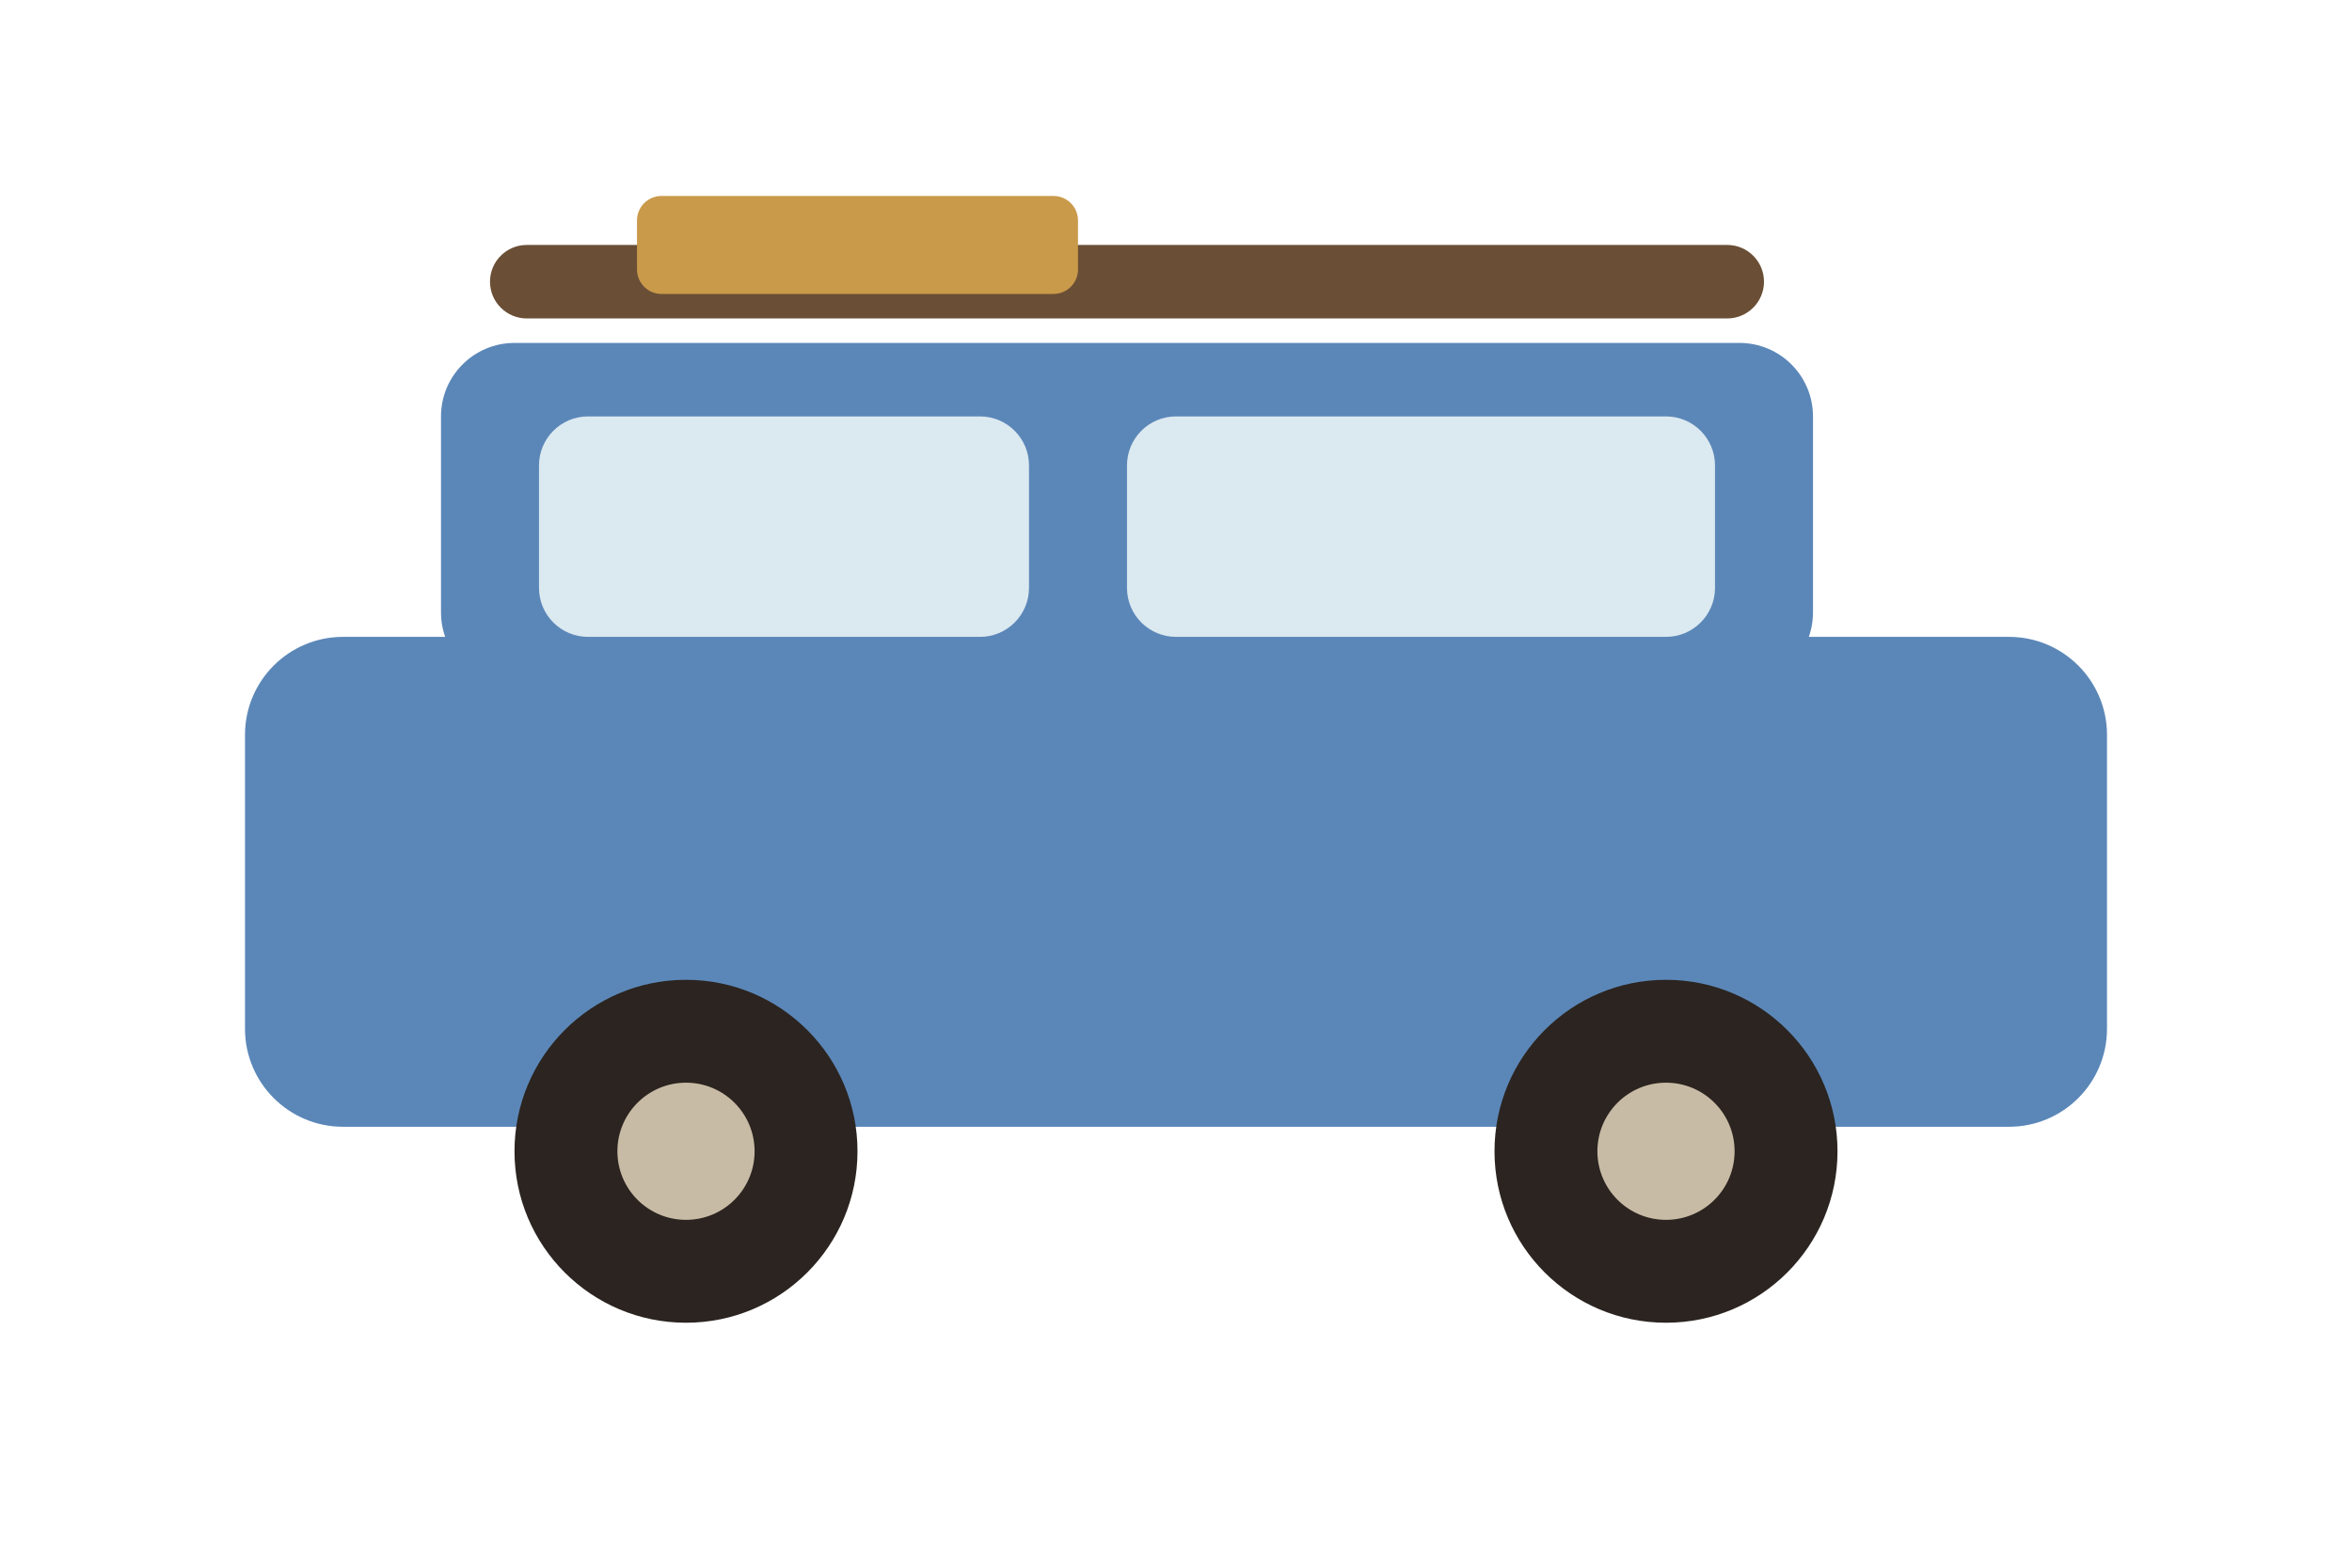
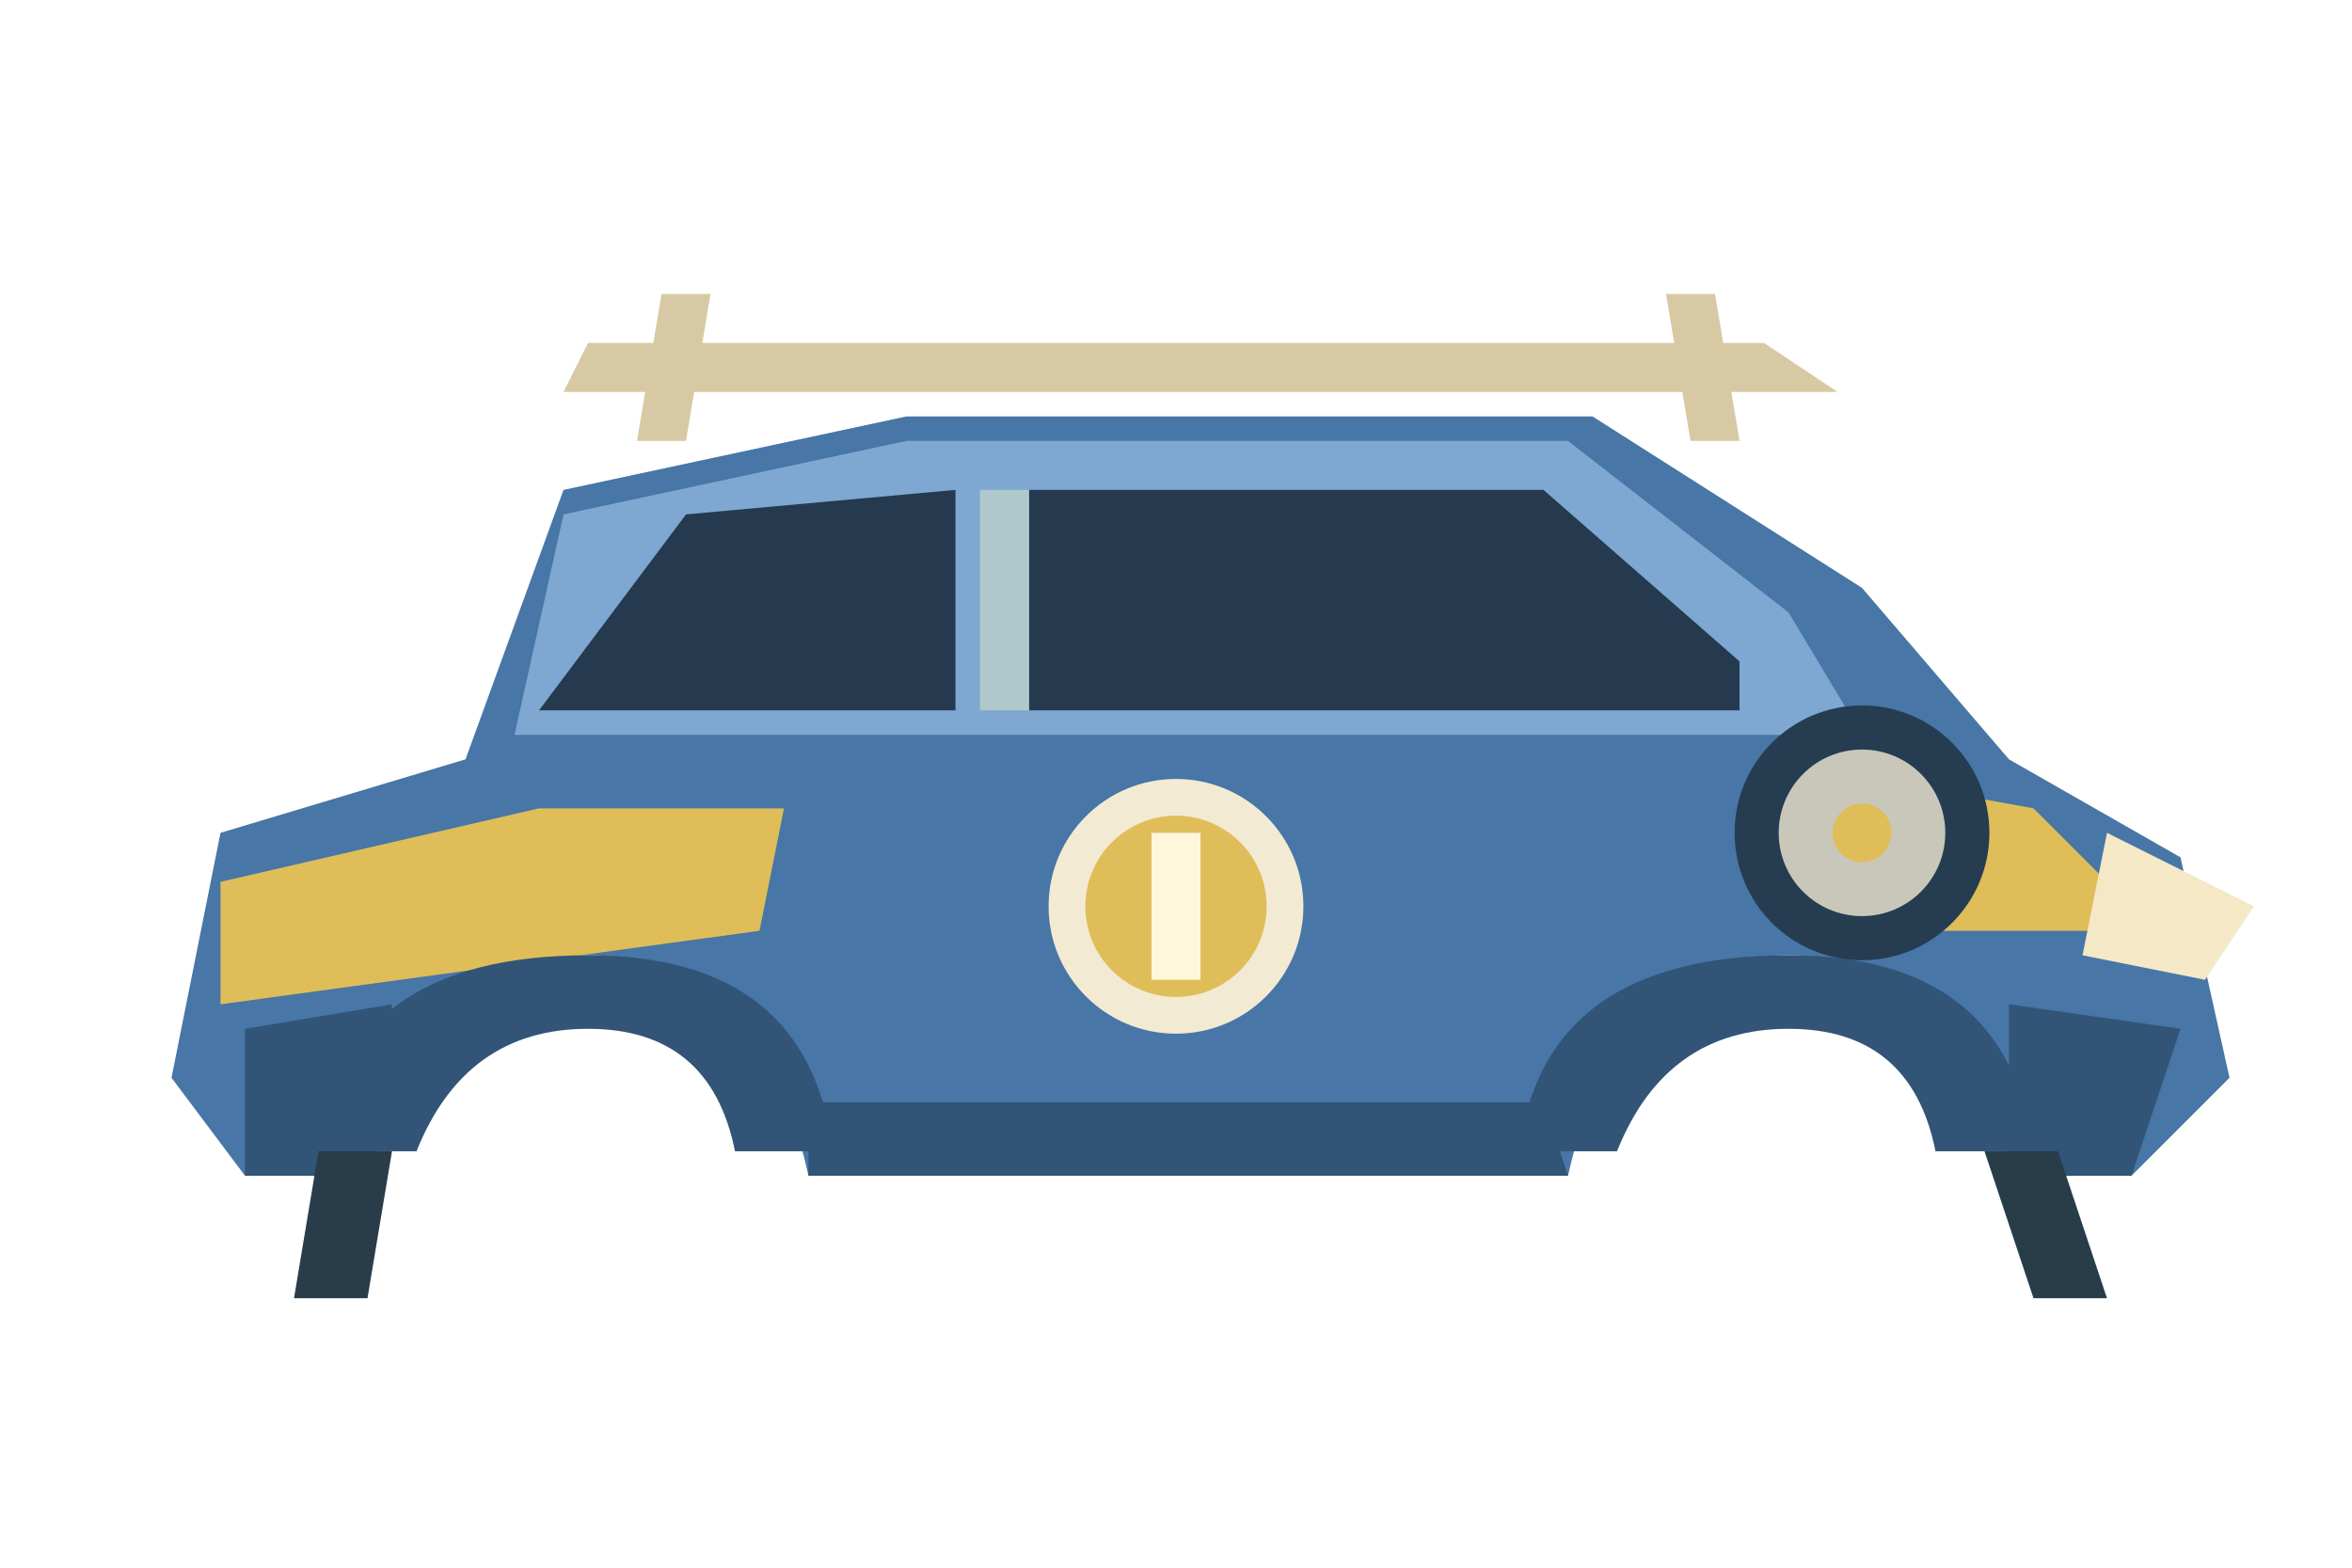
<svg xmlns="http://www.w3.org/2000/svg" width="96" height="64" viewBox="0 0 96 64">
+   <style>svg&gt;*:not(.rally-art){display:none}.rally-art,.rally-art *{display:inline}</style>
+   <g class="rally-art">
+     <path d="M7 44 L9 34 L19 31 L23 20 L37 17 L65 17 L76 24 L82 31 L89 35 L91 44 L87 48 L82 48 Q80 39 73 39 Q66 39 64 48 L33 48 Q31 39 24 39 Q17 39 15 48 L10 48 Z" fill="#4776a7" />
+     <path d="M23 21 L37 18 L64 18 L73 25 L76 30 L21 30 Z" fill="#7ea8d1" />
+     <path d="M28 21 L39 20 L39 29 L22 29 Z M42 20 L63 20 L71 27 L71 29 L42 29 Z" fill="#253a4e" />
+     <path d="M40 20 L42 20 L42 29 L40 29 Z" fill="#afc8cc" />
+     <path d="M9 36 L22 33 L32 33 L31 38 L9 41 Z M72 31 L83 33 L88 38 L78 38 Z" fill="#dfbd59" />
+     <path d="M10 42 L16 41 L15 48 L10 48 Z M33 45 L63 45 L64 48 L33 48 Z M82 41 L89 42 L87 48 L82 48 Z" fill="#315477" />
+     <path d="M13 47 Q14 39 24 39 Q33 39 34 47 L30 47 Q29 42 24 42 Q19 42 17 47 Z M62 47 Q63 39 73 39 Q82 39 83 47 L79 47 Q78 42 73 42 Q68 42 66 47 Z" fill="#315477" />
+     <path d="M13 47 L16 47 L15 53 L12 53 Z M81 47 L84 47 L86 53 L83 53 Z" fill="#293c4a" />
+     <path d="M24 14 L72 14 L75 16 L23 16 Z M27 12 L29 12 L28 18 L26 18 Z M68 12 L70 12 L71 18 L69 18 Z" fill="#d7c9a4" />
+     <circle cx="76" cy="34" r="5.2" fill="#263c50" />
+     <circle cx="76" cy="34" r="3.4" fill="#c8c7b9" />
+     <circle cx="76" cy="34" r="1.2" fill="#dfbd59" />
+     <circle cx="48" cy="37" r="5.2" fill="#f3ead4" />
+     <circle cx="48" cy="37" r="3.7" fill="#dfbd59" />
+     <path d="M47 34 L49 34 L49 40 L47 40 Z" fill="#fff7dc" />
+     <path d="M86 34 L92 37 L90 40 L85 39 Z" fill="#f4e8c7" />
+   </g>
  <rect x="10" y="26" width="76" height="20" rx="4" fill="#5b87b8" />
  <rect x="18" y="14" width="56" height="14" rx="3" fill="#5b87b8" />
  <rect x="22" y="17" width="20" height="9" rx="2" fill="#dbe9f0" />
  <rect x="46" y="17" width="24" height="9" rx="2" fill="#dbe9f0" />
  <rect x="20" y="10" width="52" height="3" rx="1.5" fill="#6a4f36" />
  <rect x="26" y="8" width="18" height="4" rx="1" fill="#c99a4a" />
  <circle cx="28" cy="47" r="7" fill="#2b2420" />
  <circle cx="28" cy="47" r="2.8" fill="#c8bba5" />
  <circle cx="68" cy="47" r="7" fill="#2b2420" />
  <circle cx="68" cy="47" r="2.8" fill="#c8bba5" />
</svg>
